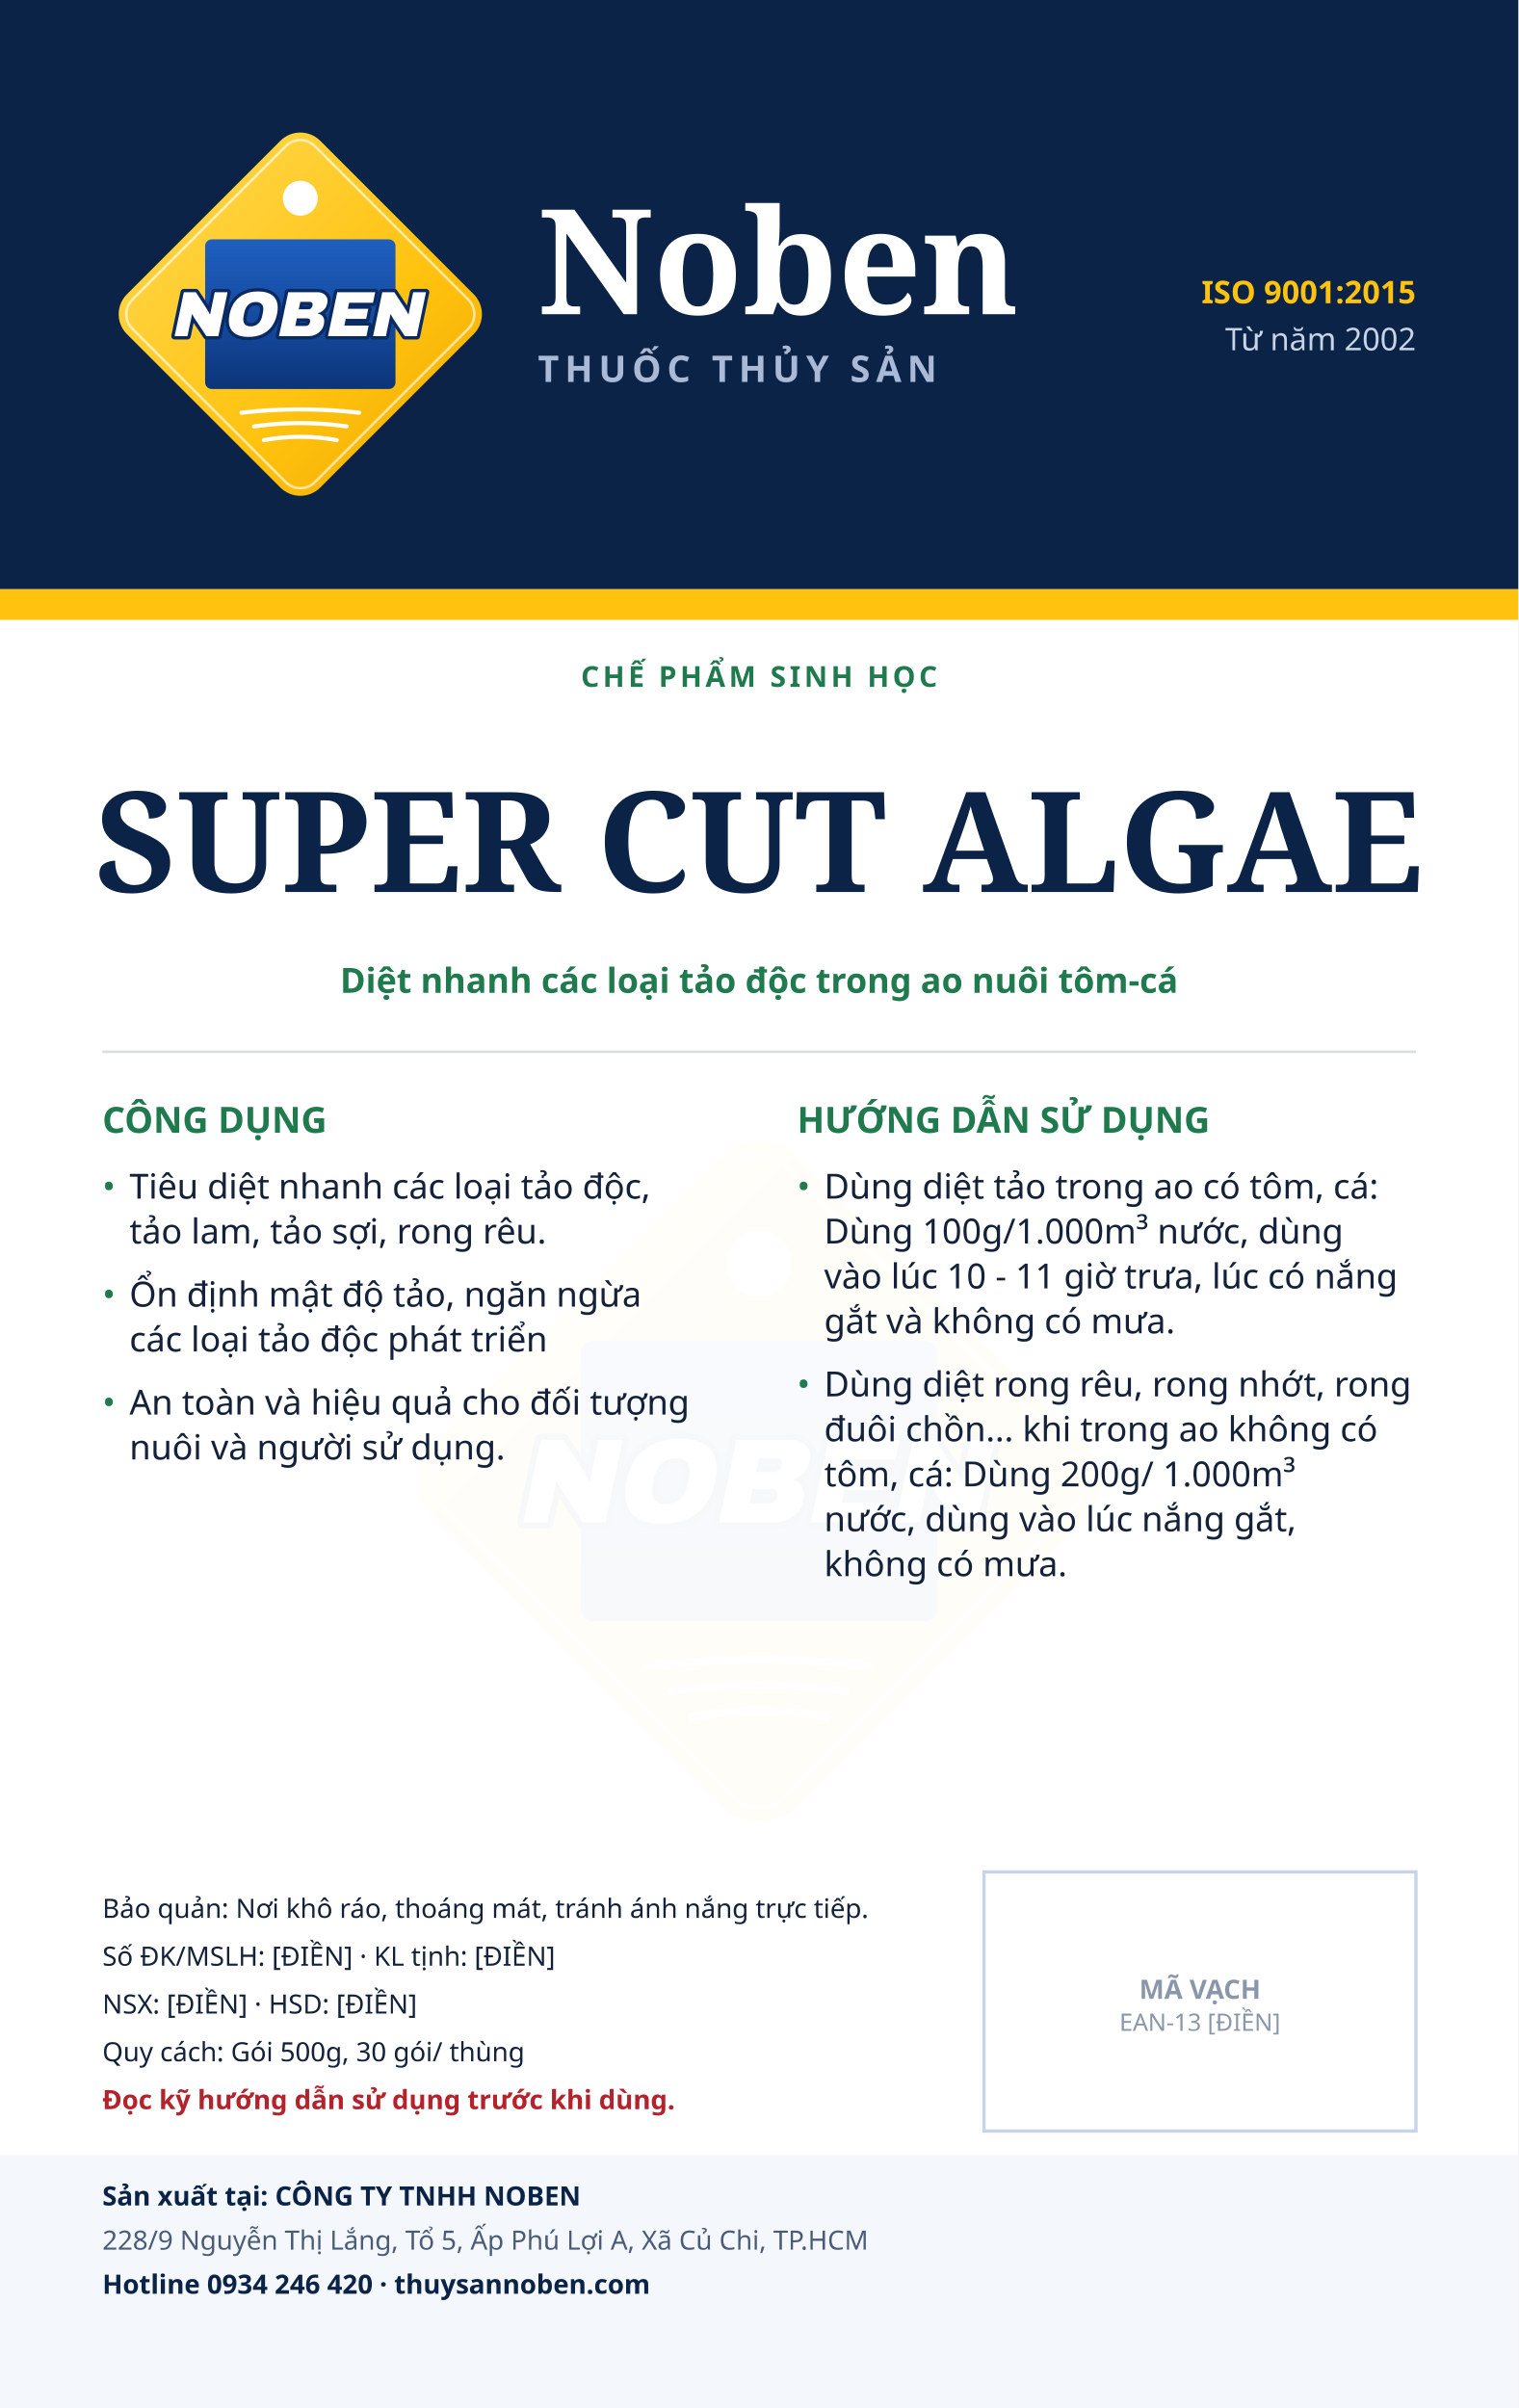
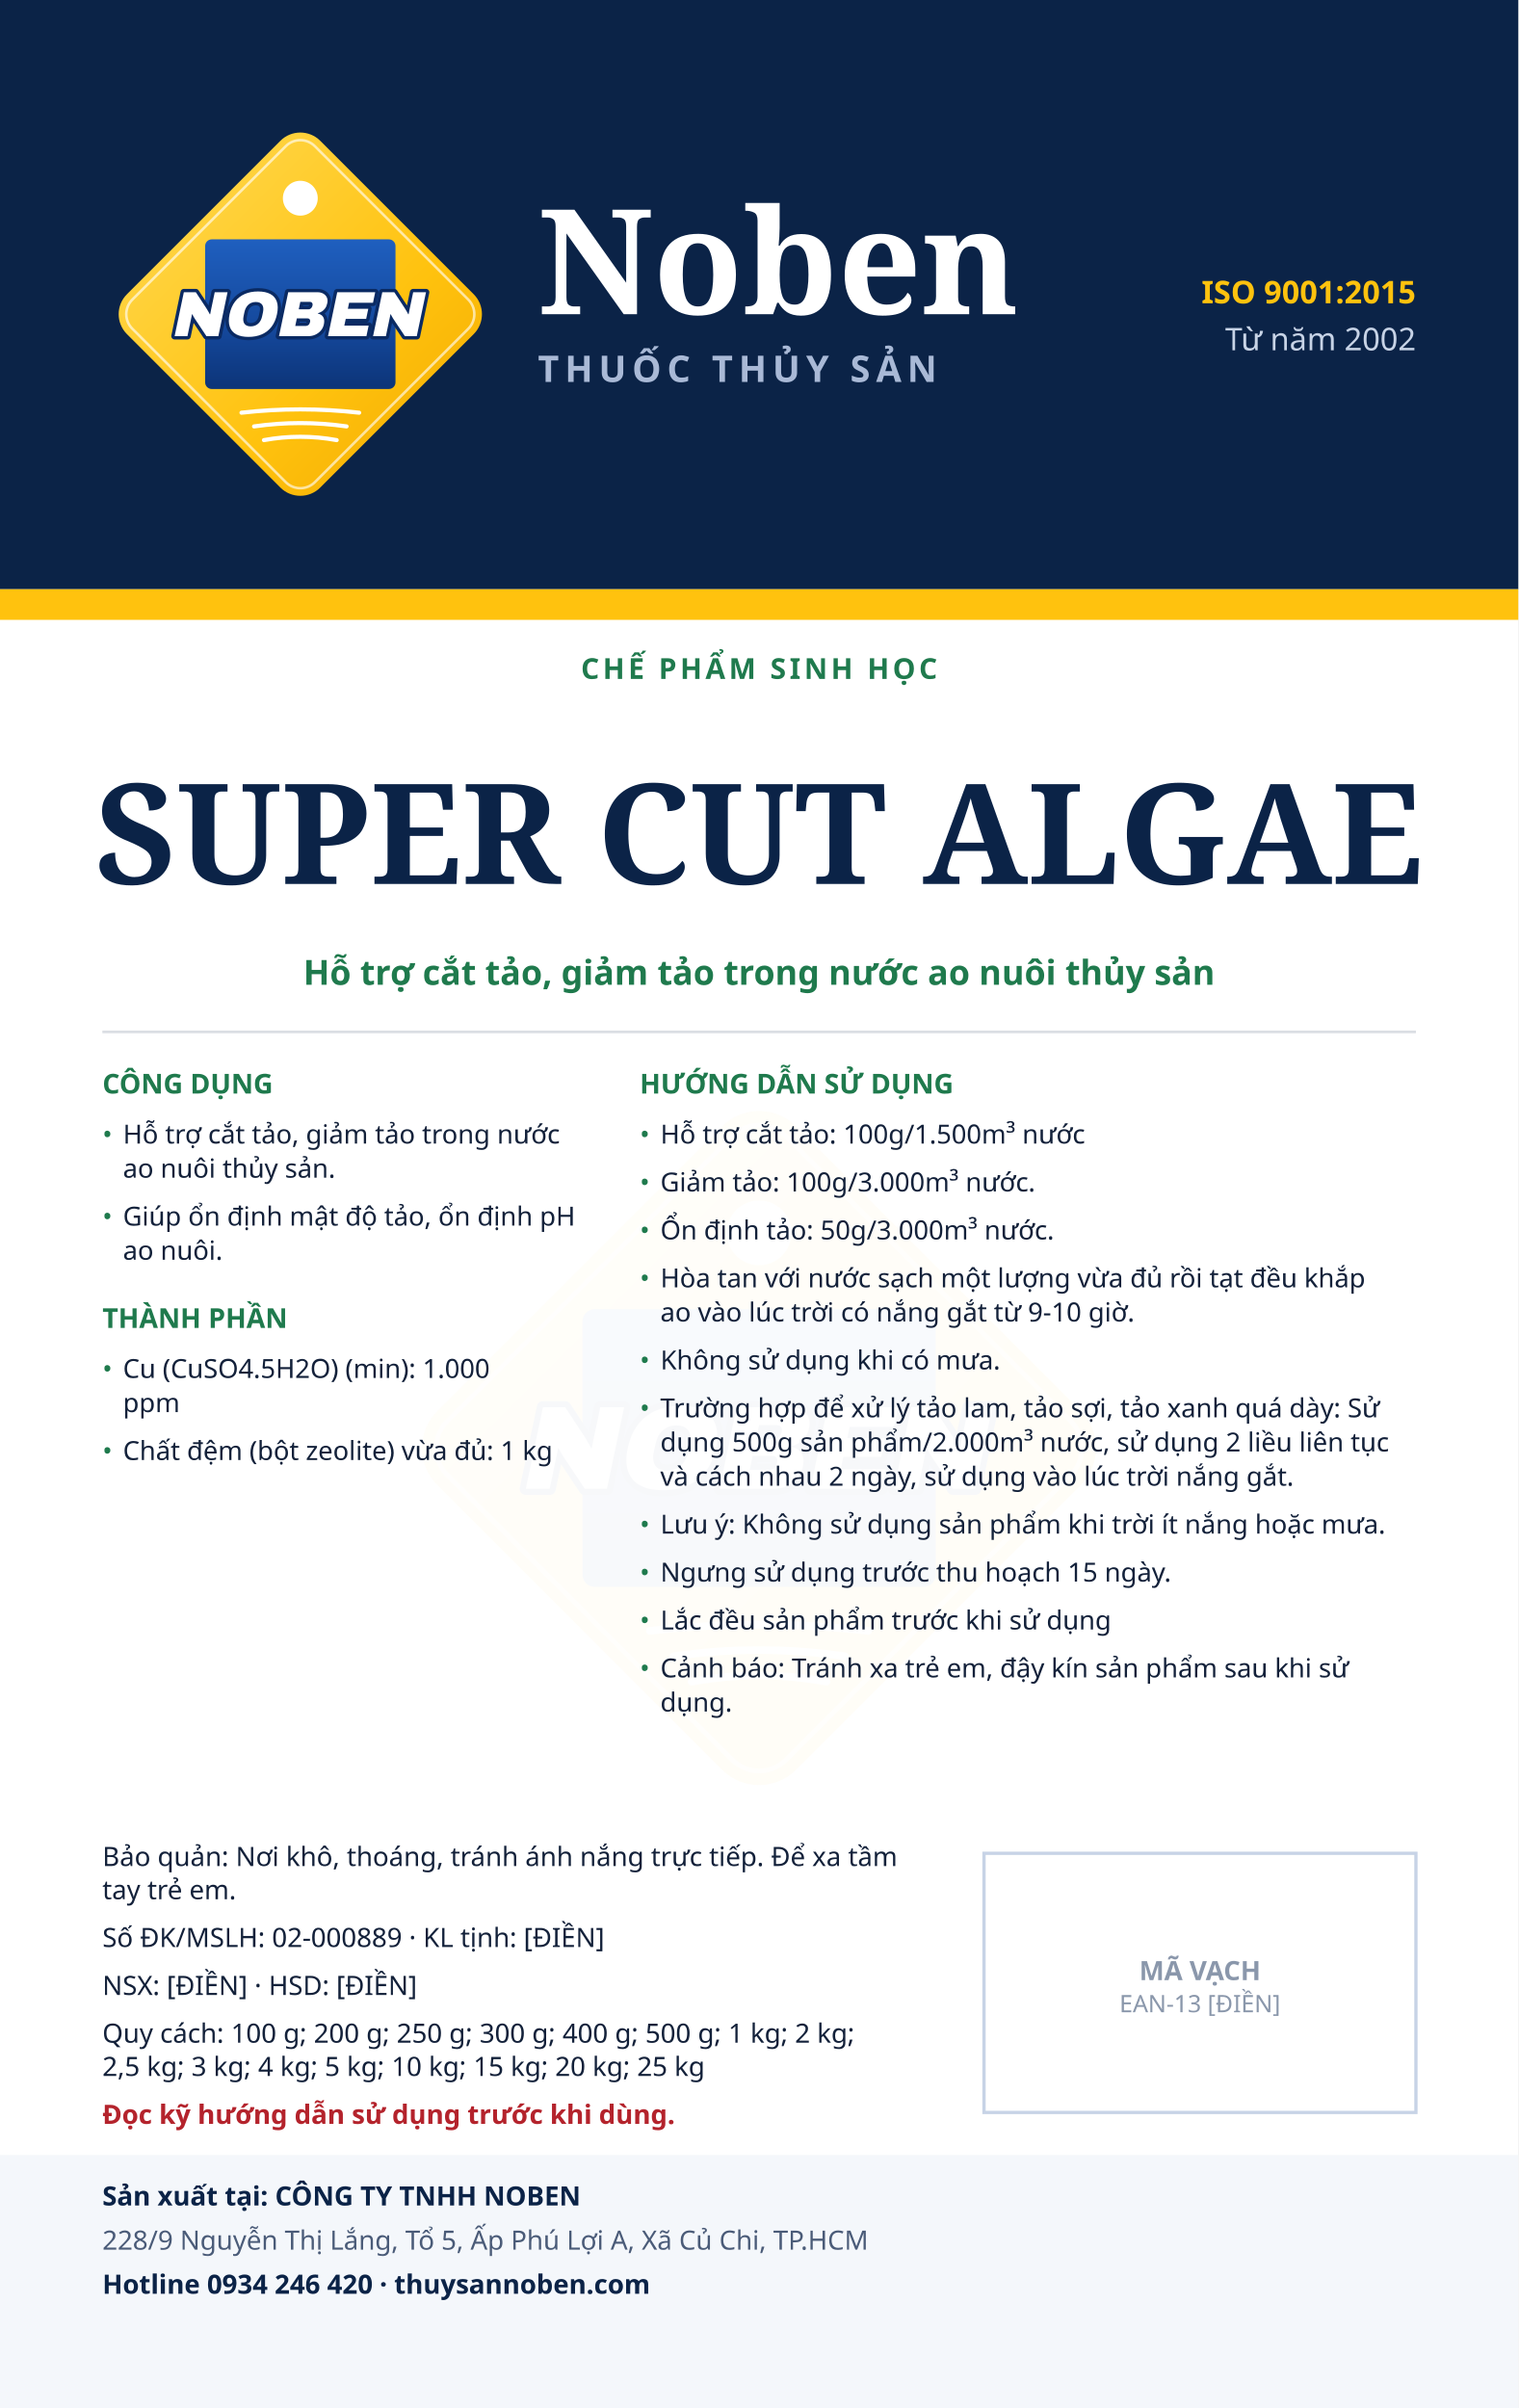
<svg xmlns="http://www.w3.org/2000/svg" xmlns:xlink="http://www.w3.org/1999/xlink" width="116mm" height="183.98mm" viewBox="-3 -3 116 183.98" data-trim="110 177.98" data-tran-le="3" data-an-toan="4.82">
  <defs>
    <clipPath id="nb-trang-giua">
      <rect x="0" y="44.36" width="110" height="117.29" />
    </clipPath>
  </defs>
  <g id="nen">
    <rect x="-3" y="-3" width="116" height="183.98" fill="#ffffff" />
    <rect x="-3" y="161.65" width="116" height="19.33" fill="#f4f7fb" />
    <g opacity="0.035" clip-path="url(#nb-trang-giua)">
-       <use href="#nb-mark-art" xlink:href="#nb-mark-art" transform="translate(26.64 81.81) scale(0.11077)" />
+       <use href="#nb-mark-art" xlink:href="#nb-mark-art" transform="translate(26.93 79.57) scale(0.10963)" />
    </g>
  </g>
  <g id="dai-thuong-hieu" data-khung="38.09 0 67.09 42.02">
    <rect x="-3" y="-3" width="116" height="45.02" fill="#0b2347" />
    <rect x="-3" y="42.02" width="116" height="2.34" fill="#ffc20e" />
    <text font-family="'Playfair Display ExtraBold', 'Playfair Display', serif" font-weight="800" font-size="11.18" fill="#ffffff" x="38.09" y="21.01">Noben</text>
    <text font-family="'Be Vietnam Pro SemiBold', 'Be Vietnam Pro', sans-serif" font-weight="600" font-size="2.79" fill="#a9b9d6" letter-spacing="0.45" x="38.09" y="26.18">THUỐC THỦY SẢN</text>
    <text font-family="'Be Vietnam Pro SemiBold', 'Be Vietnam Pro', sans-serif" font-weight="600" font-size="2.39" fill="#ffc20e" text-anchor="end" x="105.18" y="20.17">ISO 9001:2015</text>
    <text font-family="'Be Vietnam Pro', sans-serif" font-weight="400" font-size="2.39" fill="#c7d3e6" text-anchor="end" x="105.18" y="23.76">Từ năm 2002</text>
  </g>
  <g id="logo">
    <g transform="translate(4.82 5.88) scale(0.05908)">
      <g id="nb-mark-art">
        <defs>
          <linearGradient id="nb-g" x1="0" y1="0" x2="1" y2="1">
            <stop offset="0" stop-color="#ffdb57" />
            <stop offset=".618" stop-color="#ffc20e" />
            <stop offset="1" stop-color="#f2a900" />
          </linearGradient>
          <linearGradient id="nb-b" x1="0" y1="0" x2="0" y2="1">
            <stop offset="0" stop-color="#1f5fbf" />
            <stop offset=".618" stop-color="#14479a" />
            <stop offset="1" stop-color="#0c3478" />
          </linearGradient>
        </defs>
        <path d="M281.79 31.79 L480.21 230.21 A36.47 36.47 0 0 1 480.21 281.79 L281.79 480.21 A36.47 36.47 0 0 1 230.21 480.21 L31.79 281.79 A36.47 36.47 0 0 1 31.79 230.21 L230.21 31.79 A36.47 36.47 0 0 1 281.79 31.79 Z" fill="url(#nb-g)" />
        <path d="M274.83 38.76 L473.24 237.17 A26.62 26.62 0 0 1 473.24 274.83 L274.83 473.24 A26.62 26.62 0 0 1 237.17 473.24 L38.76 274.83 A26.62 26.62 0 0 1 38.76 237.17 L237.17 38.76 A26.62 26.62 0 0 1 274.83 38.76 Z" fill="none" stroke="#ffffff" stroke-opacity=".618" stroke-width="3.29" />
        <path d="M141.52 159.23 H370.48 A8.61 8.61 0 0 1 379.09 167.84 V344.16 A8.61 8.61 0 0 1 370.48 352.77 H141.52 A8.61 8.61 0 0 1 132.91 344.16 V167.84 A8.61 8.61 0 0 1 141.52 159.23 Z" fill="url(#nb-b)" />
        <circle cx="256" cy="106.02" r="22.54" fill="#ffffff" />
        <g transform="translate(93.46 284.39) scale(0.89704)">
          <g fill="none" stroke="#0a2a63" stroke-width="9.6" stroke-linejoin="round">
            <path transform="translate(-6.81 0)" d="M6.808 0.0 20.1 -63.296H37.396L52.312 -40.572Q52.947 -39.652 53.96 -37.904Q54.973 -36.156 56.022 -34.362Q57.071 -32.568 57.575 -31.464L58.074 -31.648Q58.523 -34.224 59.054 -36.754Q59.586 -39.284 59.856 -40.572L64.628 -63.296H83.12L69.828 0.0H52.624L35.765 -25.3Q34.587 -27.14 33.802 -28.658Q33.017 -30.176 32.295 -31.556L31.796 -31.372Q31.521 -29.624 31.154 -27.876Q30.787 -26.128 30.613 -25.3L25.3 0.0Z " />
            <path transform="translate(-7.2 0)" d="M113.676 1.104Q102.912 1.104 96.049 -2.576Q89.186 -6.256 86.674 -13.57Q84.162 -20.884 86.422 -31.648Q88.702 -42.504 94.276 -49.772Q99.85 -57.04 108.259 -60.72Q116.668 -64.4 127.432 -64.4Q138.288 -64.4 145.151 -60.72Q152.014 -57.04 154.536 -49.772Q157.058 -42.504 154.778 -31.648Q152.518 -20.884 146.934 -13.57Q141.35 -6.256 132.941 -2.576Q124.532 1.104 113.676 1.104ZM116.864 -14.076Q120.176 -14.076 122.928 -15.134Q125.68 -16.192 127.788 -18.124Q129.896 -20.056 131.294 -22.77Q132.692 -25.484 133.368 -28.704L134.604 -34.592Q135.281 -37.812 135.022 -40.526Q134.764 -43.24 133.468 -45.172Q132.172 -47.104 129.864 -48.162Q127.556 -49.22 124.244 -49.22Q120.932 -49.22 118.18 -48.162Q115.428 -47.104 113.366 -45.172Q111.304 -43.24 109.906 -40.526Q108.509 -37.812 107.832 -34.592L106.596 -28.704Q105.92 -25.484 106.178 -22.77Q106.436 -20.056 107.686 -18.124Q108.936 -16.192 111.244 -15.134Q113.552 -14.076 116.864 -14.076Z " />
            <path transform="translate(-7.59 0)" d="M158.08 0.0 171.372 -63.296H213.508Q218.292 -63.296 221.833 -61.318Q225.373 -59.34 227.031 -55.844Q228.689 -52.348 227.723 -47.748Q226.757 -43.148 224.667 -40.204Q222.577 -37.26 219.827 -35.558Q217.078 -33.856 214.052 -33.028L213.975 -32.66Q217.132 -31.924 219.469 -30.13Q221.807 -28.336 222.786 -25.116Q223.766 -21.896 222.704 -16.836Q221.641 -11.776 218.365 -8.004Q215.089 -4.232 210.504 -2.116Q205.92 0.0 200.768 0.0ZM181.503 -14.72H196.959Q199.075 -14.72 200.672 -16.192Q202.269 -17.664 202.888 -20.608Q203.177 -21.988 202.821 -23.138Q202.464 -24.288 201.542 -24.932Q200.619 -25.576 199.239 -25.576H183.783ZM186.526 -38.64H200.51Q201.982 -38.64 203.139 -39.33Q204.296 -40.02 205.165 -41.308Q206.033 -42.596 206.439 -44.528Q206.864 -46.552 205.783 -47.978Q204.703 -49.404 202.771 -49.404H188.787Z " />
            <path transform="translate(-7.8 0)" d="M228.932 0.0 242.224 -63.296H296.964L293.776 -48.116H259.368L257.533 -39.376H286.973L283.92 -24.84H254.48L252.452 -15.18H287.504L284.316 0.0Z " />
            <path transform="translate(-8 0)" d="M294.08 0.0 307.372 -63.296H324.668L339.584 -40.572Q340.219 -39.652 341.232 -37.904Q342.245 -36.156 343.294 -34.362Q344.343 -32.568 344.847 -31.464L345.346 -31.648Q345.795 -34.224 346.326 -36.754Q346.858 -39.284 347.128 -40.572L351.9 -63.296H370.392L357.1 0.0H339.896L323.037 -25.3Q321.859 -27.14 321.074 -28.658Q320.289 -30.176 319.567 -31.556L319.068 -31.372Q318.793 -29.624 318.426 -27.876Q318.059 -26.128 317.885 -25.3L312.572 0.0Z" />
          </g>
          <g fill="#ffffff">
            <path transform="translate(-6.81 0)" d="M6.808 0.0 20.1 -63.296H37.396L52.312 -40.572Q52.947 -39.652 53.96 -37.904Q54.973 -36.156 56.022 -34.362Q57.071 -32.568 57.575 -31.464L58.074 -31.648Q58.523 -34.224 59.054 -36.754Q59.586 -39.284 59.856 -40.572L64.628 -63.296H83.12L69.828 0.0H52.624L35.765 -25.3Q34.587 -27.14 33.802 -28.658Q33.017 -30.176 32.295 -31.556L31.796 -31.372Q31.521 -29.624 31.154 -27.876Q30.787 -26.128 30.613 -25.3L25.3 0.0Z " />
            <path transform="translate(-7.2 0)" d="M113.676 1.104Q102.912 1.104 96.049 -2.576Q89.186 -6.256 86.674 -13.57Q84.162 -20.884 86.422 -31.648Q88.702 -42.504 94.276 -49.772Q99.85 -57.04 108.259 -60.72Q116.668 -64.4 127.432 -64.4Q138.288 -64.4 145.151 -60.72Q152.014 -57.04 154.536 -49.772Q157.058 -42.504 154.778 -31.648Q152.518 -20.884 146.934 -13.57Q141.35 -6.256 132.941 -2.576Q124.532 1.104 113.676 1.104ZM116.864 -14.076Q120.176 -14.076 122.928 -15.134Q125.68 -16.192 127.788 -18.124Q129.896 -20.056 131.294 -22.77Q132.692 -25.484 133.368 -28.704L134.604 -34.592Q135.281 -37.812 135.022 -40.526Q134.764 -43.24 133.468 -45.172Q132.172 -47.104 129.864 -48.162Q127.556 -49.22 124.244 -49.22Q120.932 -49.22 118.18 -48.162Q115.428 -47.104 113.366 -45.172Q111.304 -43.24 109.906 -40.526Q108.509 -37.812 107.832 -34.592L106.596 -28.704Q105.92 -25.484 106.178 -22.77Q106.436 -20.056 107.686 -18.124Q108.936 -16.192 111.244 -15.134Q113.552 -14.076 116.864 -14.076Z " />
            <path transform="translate(-7.59 0)" d="M158.08 0.0 171.372 -63.296H213.508Q218.292 -63.296 221.833 -61.318Q225.373 -59.34 227.031 -55.844Q228.689 -52.348 227.723 -47.748Q226.757 -43.148 224.667 -40.204Q222.577 -37.26 219.827 -35.558Q217.078 -33.856 214.052 -33.028L213.975 -32.66Q217.132 -31.924 219.469 -30.13Q221.807 -28.336 222.786 -25.116Q223.766 -21.896 222.704 -16.836Q221.641 -11.776 218.365 -8.004Q215.089 -4.232 210.504 -2.116Q205.92 0.0 200.768 0.0ZM181.503 -14.72H196.959Q199.075 -14.72 200.672 -16.192Q202.269 -17.664 202.888 -20.608Q203.177 -21.988 202.821 -23.138Q202.464 -24.288 201.542 -24.932Q200.619 -25.576 199.239 -25.576H183.783ZM186.526 -38.64H200.51Q201.982 -38.64 203.139 -39.33Q204.296 -40.02 205.165 -41.308Q206.033 -42.596 206.439 -44.528Q206.864 -46.552 205.783 -47.978Q204.703 -49.404 202.771 -49.404H188.787Z " />
            <path transform="translate(-7.8 0)" d="M228.932 0.0 242.224 -63.296H296.964L293.776 -48.116H259.368L257.533 -39.376H286.973L283.92 -24.84H254.48L252.452 -15.18H287.504L284.316 0.0Z " />
            <path transform="translate(-8 0)" d="M294.08 0.0 307.372 -63.296H324.668L339.584 -40.572Q340.219 -39.652 341.232 -37.904Q342.245 -36.156 343.294 -34.362Q344.343 -32.568 344.847 -31.464L345.346 -31.648Q345.795 -34.224 346.326 -36.754Q346.858 -39.284 347.128 -40.572L351.9 -63.296H370.392L357.1 0.0H339.896L323.037 -25.3Q321.859 -27.14 321.074 -28.658Q320.289 -30.176 319.567 -31.556L319.068 -31.372Q318.793 -29.624 318.426 -27.876Q318.059 -26.128 317.885 -25.3L312.572 0.0Z" />
          </g>
        </g>
        <path d="M179.92 383.41 Q256 374.8 332.08 383.41 M196.19 401.13 Q256 392.52 315.81 401.13 M208.98 418.85 Q256 410.24 303.02 418.85" fill="none" stroke="#ffffff" stroke-width="5.32" stroke-linecap="round" />
      </g>
    </g>
  </g>
-   <g id="ten-san-pham" data-khung="4.82 44.36 100.36 35.96">
+   <g id="ten-san-pham" data-khung="4.82 44.36 100.36 33.73">
    <text font-family="'Be Vietnam Pro SemiBold', 'Be Vietnam Pro', sans-serif" font-weight="600" font-size="2.2" fill="#1f7a4d" text-anchor="middle" letter-spacing="0.26">
-       <tspan x="55" y="49.48">CHẾ PHẨM SINH HỌC</tspan>
+       <tspan x="55" y="48.87">CHẾ PHẨM SINH HỌC</tspan>
    </text>
    <text font-family="'Playfair Display ExtraBold', 'Playfair Display', serif" font-weight="800" font-size="10.68" fill="#0b2347" text-anchor="middle">
-       <tspan x="55" y="65.15">SUPER CUT ALGAE</tspan>
+       <tspan x="55" y="64.54">SUPER CUT ALGAE</tspan>
    </text>
    <text font-family="'Be Vietnam Pro SemiBold', 'Be Vietnam Pro', sans-serif" font-weight="600" font-size="2.64" fill="#1f7a4d" text-anchor="middle">
-       <tspan x="55" y="72.85">Diệt nhanh các loại tảo độc trong ao nuôi tôm-cá</tspan>
+       <tspan x="55" y="72.24">Hỗ trợ cắt tảo, giảm tảo trong nước ao nuôi thủy sản</tspan>
    </text>
  </g>
-   <g id="cong-dung" data-khung="4.82 80.32 47.28 28.9">
-     <line x1="4.82" y1="77.36" x2="105.18" y2="77.36" stroke="#0b2347" stroke-opacity="0.15" stroke-width="0.2" />
-     <text font-family="'Be Vietnam Pro SemiBold', 'Be Vietnam Pro', sans-serif" font-weight="600" font-size="2.75" fill="#1f7a4d">
-       <tspan x="4.82" y="83.55">CÔNG DỤNG</tspan>
+   <g id="cong-dung" data-khung="4.82 78.09 36.65 15.7">
+     <line x1="4.82" y1="75.84" x2="105.18" y2="75.84" stroke="#0b2347" stroke-opacity="0.15" stroke-width="0.2" />
+     <text font-family="'Be Vietnam Pro SemiBold', 'Be Vietnam Pro', sans-serif" font-weight="600" font-size="2.09" fill="#1f7a4d">
+       <tspan x="4.82" y="80.55">CÔNG DỤNG</tspan>
    </text>
-     <text font-family="'Be Vietnam Pro', sans-serif" font-weight="400" font-size="2.64" fill="#1f7a4d" x="4.82" y="88.58">•</text>
-     <text font-family="'Be Vietnam Pro', sans-serif" font-weight="400" font-size="2.64" fill="#13213a">
-       <tspan x="6.89" y="88.58">Tiêu diệt nhanh các loại tảo độc,</tspan>
-       <tspan x="6.89" y="92.01">tảo lam, tảo sợi, rong rêu.</tspan>
+     <text font-family="'Be Vietnam Pro', sans-serif" font-weight="400" font-size="2.01" fill="#1f7a4d" x="4.82" y="84.37">•</text>
+     <text font-family="'Be Vietnam Pro', sans-serif" font-weight="400" font-size="2.01" fill="#13213a">
+       <tspan x="6.39" y="84.37">Hỗ trợ cắt tảo, giảm tảo trong nước</tspan>
+       <tspan x="6.39" y="86.98">ao nuôi thủy sản.</tspan>
    </text>
-     <text font-family="'Be Vietnam Pro', sans-serif" font-weight="400" font-size="2.64" fill="#1f7a4d" x="4.82" y="96.83">•</text>
-     <text font-family="'Be Vietnam Pro', sans-serif" font-weight="400" font-size="2.64" fill="#13213a">
-       <tspan x="6.89" y="96.83">Ổn định mật độ tảo, ngăn ngừa</tspan>
-       <tspan x="6.89" y="100.26">các loại tảo độc phát triển</tspan>
-     </text>
-     <text font-family="'Be Vietnam Pro', sans-serif" font-weight="400" font-size="2.64" fill="#1f7a4d" x="4.82" y="105.08">•</text>
-     <text font-family="'Be Vietnam Pro', sans-serif" font-weight="400" font-size="2.64" fill="#13213a">
-       <tspan x="6.89" y="105.08">An toàn và hiệu quả cho đối tượng</tspan>
-       <tspan x="6.89" y="108.51">nuôi và người sử dụng.</tspan>
+     <text font-family="'Be Vietnam Pro', sans-serif" font-weight="400" font-size="2.01" fill="#1f7a4d" x="4.82" y="90.64">•</text>
+     <text font-family="'Be Vietnam Pro', sans-serif" font-weight="400" font-size="2.01" fill="#13213a">
+       <tspan x="6.39" y="90.64">Giúp ổn định mật độ tảo, ổn định pH</tspan>
+       <tspan x="6.39" y="93.25">ao nuôi.</tspan>
    </text>
  </g>
-   <g id="huong-dan" data-khung="57.9 80.32 47.28 37.81">
-     <text font-family="'Be Vietnam Pro SemiBold', 'Be Vietnam Pro', sans-serif" font-weight="600" font-size="2.75" fill="#1f7a4d">
-       <tspan x="57.9" y="83.55">HƯỚNG DẪN SỬ DỤNG</tspan>
+   <g id="huong-dan" data-khung="45.88 78.09 59.3 50.22">
+     <text font-family="'Be Vietnam Pro SemiBold', 'Be Vietnam Pro', sans-serif" font-weight="600" font-size="2.09" fill="#1f7a4d">
+       <tspan x="45.88" y="80.55">HƯỚNG DẪN SỬ DỤNG</tspan>
    </text>
-     <text font-family="'Be Vietnam Pro', sans-serif" font-weight="400" font-size="2.64" fill="#1f7a4d" x="57.9" y="88.58">•</text>
-     <text font-family="'Be Vietnam Pro', sans-serif" font-weight="400" font-size="2.64" fill="#13213a">
-       <tspan x="59.97" y="88.58">Dùng diệt tảo trong ao có tôm, cá:</tspan>
-       <tspan x="59.97" y="92.01">Dùng 100g/1.000m³ nước, dùng</tspan>
-       <tspan x="59.97" y="95.44">vào lúc 10 - 11 giờ trưa, lúc có nắng</tspan>
-       <tspan x="59.97" y="98.87">gắt và không có mưa.</tspan>
+     <text font-family="'Be Vietnam Pro', sans-serif" font-weight="400" font-size="2.01" fill="#1f7a4d" x="45.88" y="84.37">•</text>
+     <text font-family="'Be Vietnam Pro', sans-serif" font-weight="400" font-size="2.01" fill="#13213a">
+       <tspan x="47.45" y="84.37">Hỗ trợ cắt tảo: 100g/1.500m³ nước</tspan>
    </text>
-     <text font-family="'Be Vietnam Pro', sans-serif" font-weight="400" font-size="2.64" fill="#1f7a4d" x="57.9" y="103.69">•</text>
-     <text font-family="'Be Vietnam Pro', sans-serif" font-weight="400" font-size="2.64" fill="#13213a">
-       <tspan x="59.97" y="103.69">Dùng diệt rong rêu, rong nhớt, rong</tspan>
-       <tspan x="59.97" y="107.12">đuôi chồn... khi trong ao không có</tspan>
-       <tspan x="59.97" y="110.56">tôm, cá: Dùng 200g/ 1.000m³</tspan>
-       <tspan x="59.97" y="113.99">nước, dùng vào lúc nắng gắt,</tspan>
-       <tspan x="59.97" y="117.42">không có mưa.</tspan>
+     <text font-family="'Be Vietnam Pro', sans-serif" font-weight="400" font-size="2.01" fill="#1f7a4d" x="45.88" y="88.03">•</text>
+     <text font-family="'Be Vietnam Pro', sans-serif" font-weight="400" font-size="2.01" fill="#13213a">
+       <tspan x="47.45" y="88.03">Giảm tảo: 100g/3.000m³ nước.</tspan>
+     </text>
+     <text font-family="'Be Vietnam Pro', sans-serif" font-weight="400" font-size="2.01" fill="#1f7a4d" x="45.88" y="91.7">•</text>
+     <text font-family="'Be Vietnam Pro', sans-serif" font-weight="400" font-size="2.01" fill="#13213a">
+       <tspan x="47.45" y="91.7">Ổn định tảo: 50g/3.000m³ nước.</tspan>
+     </text>
+     <text font-family="'Be Vietnam Pro', sans-serif" font-weight="400" font-size="2.01" fill="#1f7a4d" x="45.88" y="95.36">•</text>
+     <text font-family="'Be Vietnam Pro', sans-serif" font-weight="400" font-size="2.01" fill="#13213a">
+       <tspan x="47.45" y="95.36">Hòa tan với nước sạch một lượng vừa đủ rồi tạt đều khắp</tspan>
+       <tspan x="47.45" y="97.97">ao vào lúc trời có nắng gắt từ 9-10 giờ.</tspan>
+     </text>
+     <text font-family="'Be Vietnam Pro', sans-serif" font-weight="400" font-size="2.01" fill="#1f7a4d" x="45.88" y="101.63">•</text>
+     <text font-family="'Be Vietnam Pro', sans-serif" font-weight="400" font-size="2.01" fill="#13213a">
+       <tspan x="47.45" y="101.63">Không sử dụng khi có mưa.</tspan>
+     </text>
+     <text font-family="'Be Vietnam Pro', sans-serif" font-weight="400" font-size="2.01" fill="#1f7a4d" x="45.88" y="105.29">•</text>
+     <text font-family="'Be Vietnam Pro', sans-serif" font-weight="400" font-size="2.01" fill="#13213a">
+       <tspan x="47.45" y="105.29">Trường hợp để xử lý tảo lam, tảo sợi, tảo xanh quá dày: Sử</tspan>
+       <tspan x="47.45" y="107.9">dụng 500g sản phẩm/2.000m³ nước, sử dụng 2 liều liên tục</tspan>
+       <tspan x="47.45" y="110.51">và cách nhau 2 ngày, sử dụng vào lúc trời nắng gắt.</tspan>
+     </text>
+     <text font-family="'Be Vietnam Pro', sans-serif" font-weight="400" font-size="2.01" fill="#1f7a4d" x="45.88" y="114.17">•</text>
+     <text font-family="'Be Vietnam Pro', sans-serif" font-weight="400" font-size="2.01" fill="#13213a">
+       <tspan x="47.45" y="114.17">Lưu ý: Không sử dụng sản phẩm khi trời ít nắng hoặc mưa.</tspan>
+     </text>
+     <text font-family="'Be Vietnam Pro', sans-serif" font-weight="400" font-size="2.01" fill="#1f7a4d" x="45.88" y="117.84">•</text>
+     <text font-family="'Be Vietnam Pro', sans-serif" font-weight="400" font-size="2.01" fill="#13213a">
+       <tspan x="47.45" y="117.84">Ngưng sử dụng trước thu hoạch 15 ngày.</tspan>
+     </text>
+     <text font-family="'Be Vietnam Pro', sans-serif" font-weight="400" font-size="2.01" fill="#1f7a4d" x="45.88" y="121.5">•</text>
+     <text font-family="'Be Vietnam Pro', sans-serif" font-weight="400" font-size="2.01" fill="#13213a">
+       <tspan x="47.45" y="121.5">Lắc đều sản phẩm trước khi sử dụng</tspan>
+     </text>
+     <text font-family="'Be Vietnam Pro', sans-serif" font-weight="400" font-size="2.01" fill="#1f7a4d" x="45.88" y="125.16">•</text>
+     <text font-family="'Be Vietnam Pro', sans-serif" font-weight="400" font-size="2.01" fill="#13213a">
+       <tspan x="47.45" y="125.16">Cảnh báo: Tránh xa trẻ em, đậy kín sản phẩm sau khi sử</tspan>
+       <tspan x="47.45" y="127.77">dụng.</tspan>
    </text>
  </g>
-   <g id="thanh-phan">
- </g>
-   <g id="phap-ly" data-khung="4.82 140.02 100.36 33.14">
+   <g id="thanh-phan" data-khung="4.82 96 36.65 13.09">
+     <text font-family="'Be Vietnam Pro SemiBold', 'Be Vietnam Pro', sans-serif" font-weight="600" font-size="2.09" fill="#1f7a4d">
+       <tspan x="4.82" y="98.46">THÀNH PHẦN</tspan>
+     </text>
+     <text font-family="'Be Vietnam Pro', sans-serif" font-weight="400" font-size="2.01" fill="#1f7a4d" x="4.82" y="102.28">•</text>
+     <text font-family="'Be Vietnam Pro', sans-serif" font-weight="400" font-size="2.01" fill="#13213a">
+       <tspan x="6.39" y="102.28">Cu (CuSO4.5H2O) (min): 1.000</tspan>
+       <tspan x="6.39" y="104.89">ppm</tspan>
+     </text>
+     <text font-family="'Be Vietnam Pro', sans-serif" font-weight="400" font-size="2.01" fill="#1f7a4d" x="4.82" y="108.55">•</text>
+     <text font-family="'Be Vietnam Pro', sans-serif" font-weight="400" font-size="2.01" fill="#13213a">
+       <tspan x="6.39" y="108.55">Chất đệm (bột zeolite) vừa đủ: 1 kg</tspan>
+     </text>
+   </g>
+   <g id="phap-ly" data-khung="4.82 137.18 100.36 35.98">
    <text font-family="'Be Vietnam Pro', sans-serif" font-weight="400" font-size="2.03" fill="#13213a">
-       <tspan x="4.82" y="143.53">Bảo quản: Nơi khô ráo, thoáng mát, tránh ánh nắng trực tiếp.</tspan>
+       <tspan x="4.82" y="139.57">Bảo quản: Nơi khô, thoáng, tránh ánh nắng trực tiếp. Để xa tầm</tspan>
+       <tspan x="4.82" y="142.11">tay trẻ em.</tspan>
    </text>
    <text font-family="'Be Vietnam Pro', sans-serif" font-weight="400" font-size="2.03" fill="#13213a">
-       <tspan x="4.82" y="147.19">Số ĐK/MSLH: [ĐIỀN] · KL tịnh: [ĐIỀN]</tspan>
+       <tspan x="4.82" y="145.76">Số ĐK/MSLH: 02-000889 · KL tịnh: [ĐIỀN]</tspan>
    </text>
    <text font-family="'Be Vietnam Pro', sans-serif" font-weight="400" font-size="2.03" fill="#13213a">
-       <tspan x="4.82" y="150.84">NSX: [ĐIỀN] · HSD: [ĐIỀN]</tspan>
+       <tspan x="4.82" y="149.42">NSX: [ĐIỀN] · HSD: [ĐIỀN]</tspan>
    </text>
    <text font-family="'Be Vietnam Pro', sans-serif" font-weight="400" font-size="2.03" fill="#13213a">
-       <tspan x="4.82" y="154.49">Quy cách: Gói 500g, 30 gói/ thùng</tspan>
+       <tspan x="4.82" y="153.07">Quy cách: 100 g; 200 g; 250 g; 300 g; 400 g; 500 g; 1 kg; 2 kg;</tspan>
+       <tspan x="4.82" y="155.61">2,5 kg; 3 kg; 4 kg; 5 kg; 10 kg; 15 kg; 20 kg; 25 kg</tspan>
    </text>
    <text font-family="'Be Vietnam Pro SemiBold', 'Be Vietnam Pro', sans-serif" font-weight="600" font-size="2.03" fill="#b4232c">
-       <tspan x="4.82" y="158.15">Đọc kỹ hướng dẫn sử dụng trước khi dùng.</tspan>
+       <tspan x="4.82" y="159.27">Đọc kỹ hướng dẫn sử dụng trước khi dùng.</tspan>
    </text>
    <text font-family="'Be Vietnam Pro SemiBold', 'Be Vietnam Pro', sans-serif" font-weight="600" font-size="2.03" fill="#0b2347">
      <tspan x="4.82" y="165.51">Sản xuất tại: CÔNG TY TNHH NOBEN</tspan>
    </text>
    <text font-family="'Be Vietnam Pro', sans-serif" font-weight="400" font-size="2.03" fill="#4a5b78">
      <tspan x="4.82" y="168.88">228/9 Nguyễn Thị Lắng, Tổ 5, Ấp Phú Lợi A, Xã Củ Chi, TP.HCM</tspan>
    </text>
    <text font-family="'Be Vietnam Pro SemiBold', 'Be Vietnam Pro', sans-serif" font-weight="600" font-size="2.03" fill="#0b2347">
      <tspan x="4.82" y="172.25">Hotline 0934 246 420 · thuysannoben.com</tspan>
    </text>
  </g>
-   <g id="ma-vach" data-khung="72.18 140.02 33 19.8">
-     <rect x="72.18" y="140.02" width="33" height="19.8" fill="#ffffff" stroke="#c7d3e6" stroke-width="0.25" />
-     <text font-family="'Be Vietnam Pro SemiBold', 'Be Vietnam Pro', sans-serif" font-weight="600" font-size="2.03" fill="#8a97ab" text-anchor="middle" x="88.68" y="149.72">MÃ VẠCH</text>
-     <text font-family="'Be Vietnam Pro', sans-serif" font-weight="400" font-size="1.83" fill="#8a97ab" text-anchor="middle" x="88.68" y="152.16">EAN-13 [ĐIỀN]</text>
+   <g id="ma-vach" data-khung="72.18 138.6 33 19.8">
+     <rect x="72.18" y="138.6" width="33" height="19.8" fill="#ffffff" stroke="#c7d3e6" stroke-width="0.25" />
+     <text font-family="'Be Vietnam Pro SemiBold', 'Be Vietnam Pro', sans-serif" font-weight="600" font-size="2.03" fill="#8a97ab" text-anchor="middle" x="88.68" y="148.29">MÃ VẠCH</text>
+     <text font-family="'Be Vietnam Pro', sans-serif" font-weight="400" font-size="1.83" fill="#8a97ab" text-anchor="middle" x="88.68" y="150.74">EAN-13 [ĐIỀN]</text>
  </g>
  <g id="vung-an-toan" display="none">
    <rect x="-3" y="-3" width="116" height="183.98" fill="none" stroke="#e6007e" stroke-width="0.2" />
    <rect x="0" y="0" width="110" height="177.98" fill="none" stroke="#00a0e9" stroke-width="0.25" />
    <rect x="4.82" y="4.82" width="100.36" height="168.34" fill="none" stroke="#2fb34a" stroke-width="0.2" stroke-dasharray="1 1" />
    <line x1="0" y1="110" x2="110" y2="110" stroke="#ffc20e" stroke-width="0.2" stroke-dasharray="2 1" />
  </g>
</svg>
